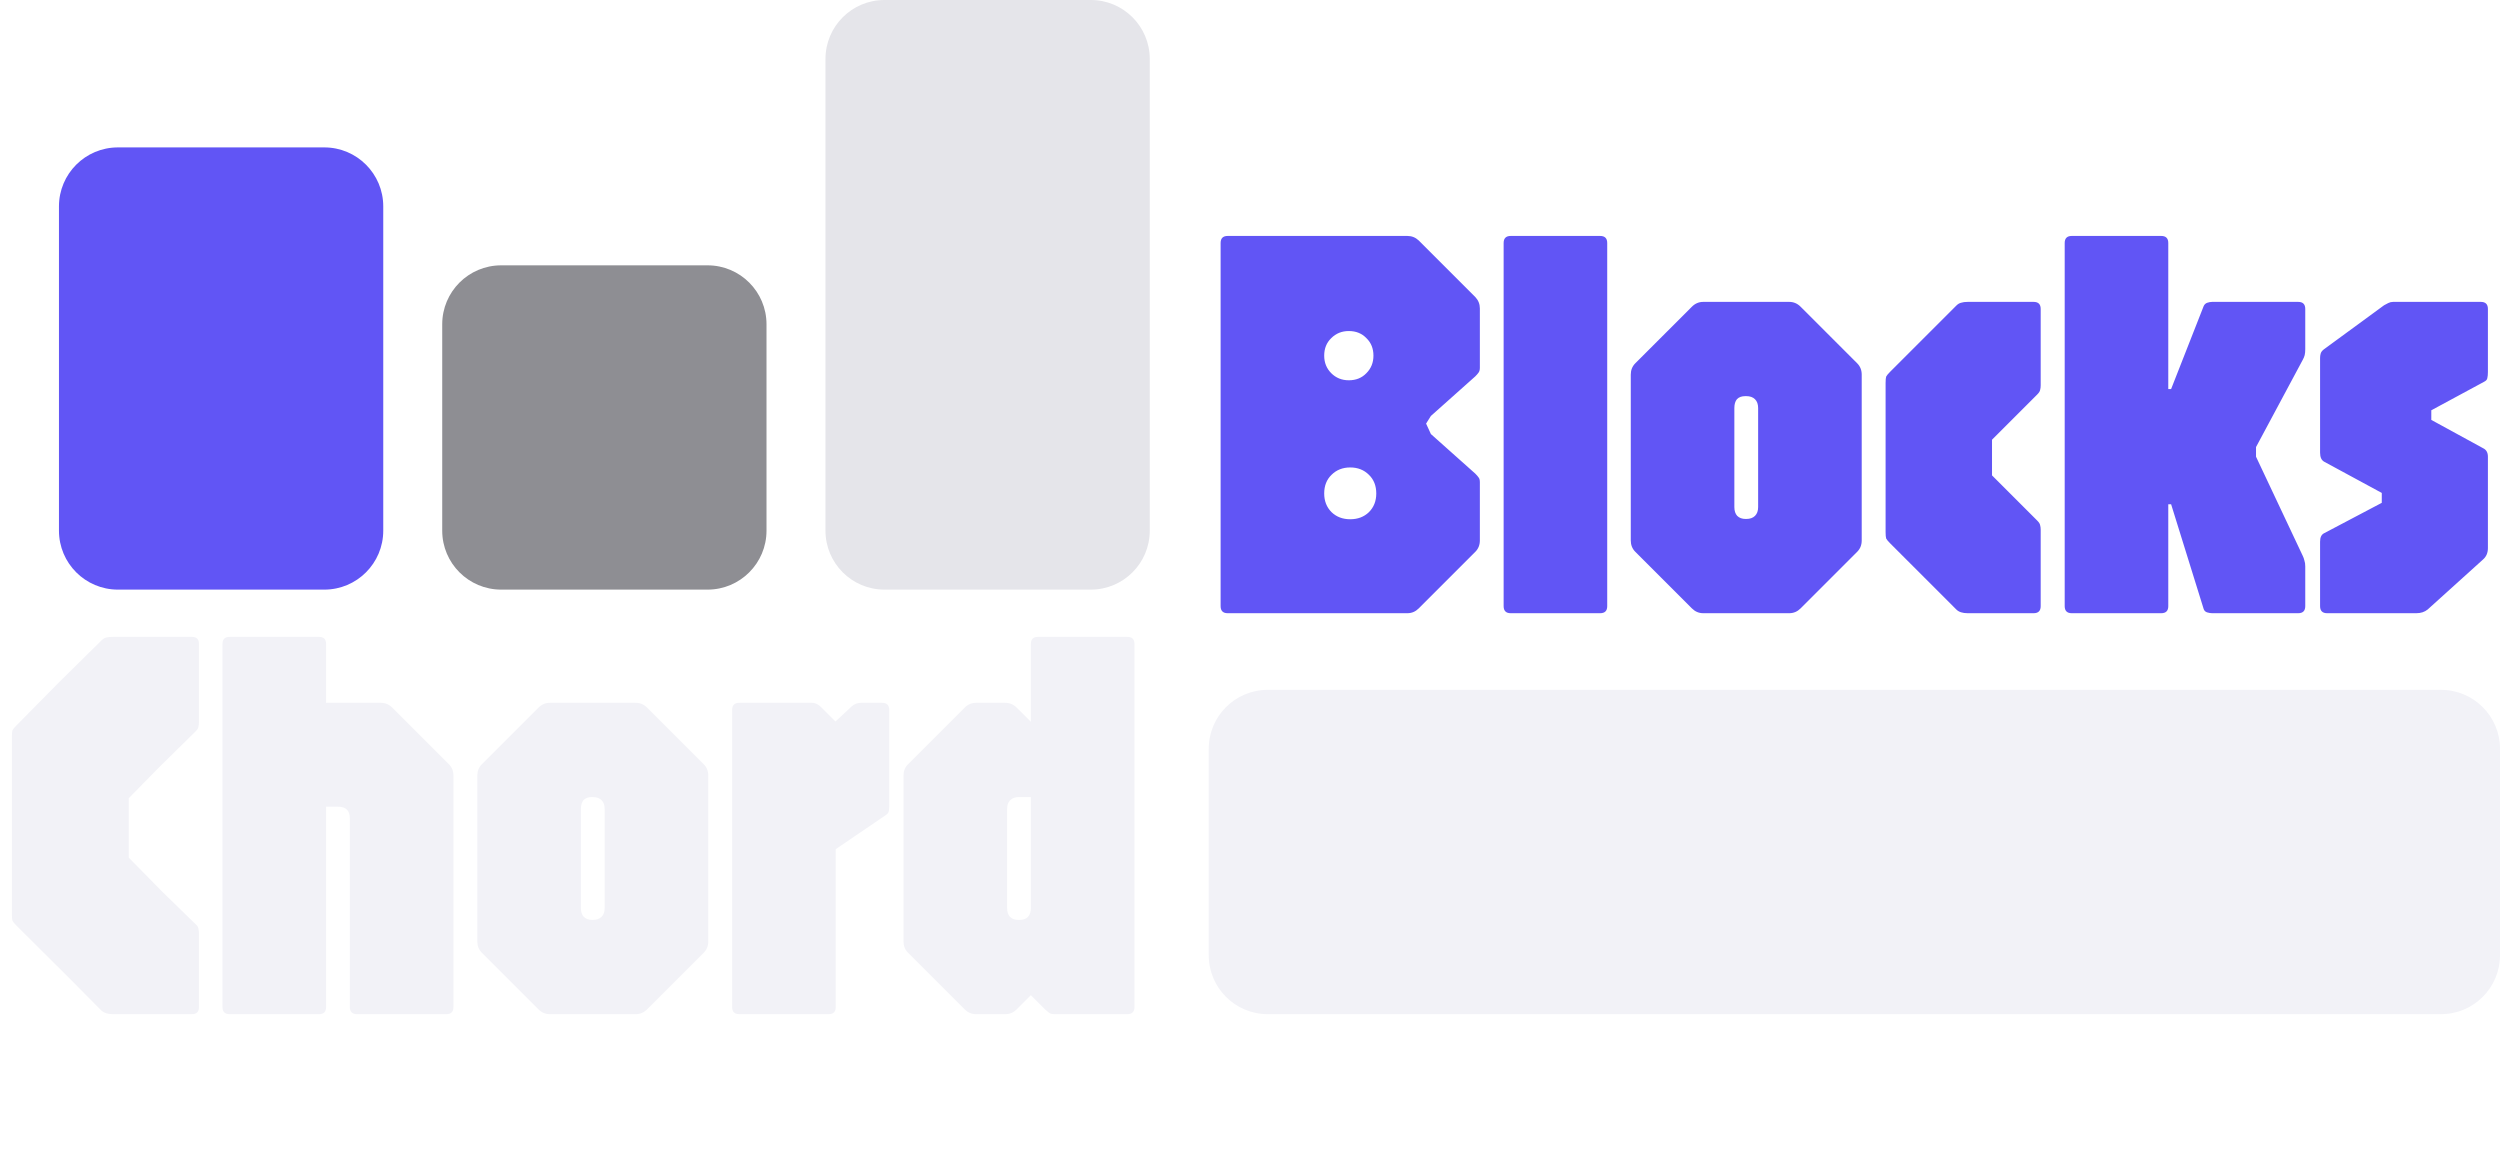
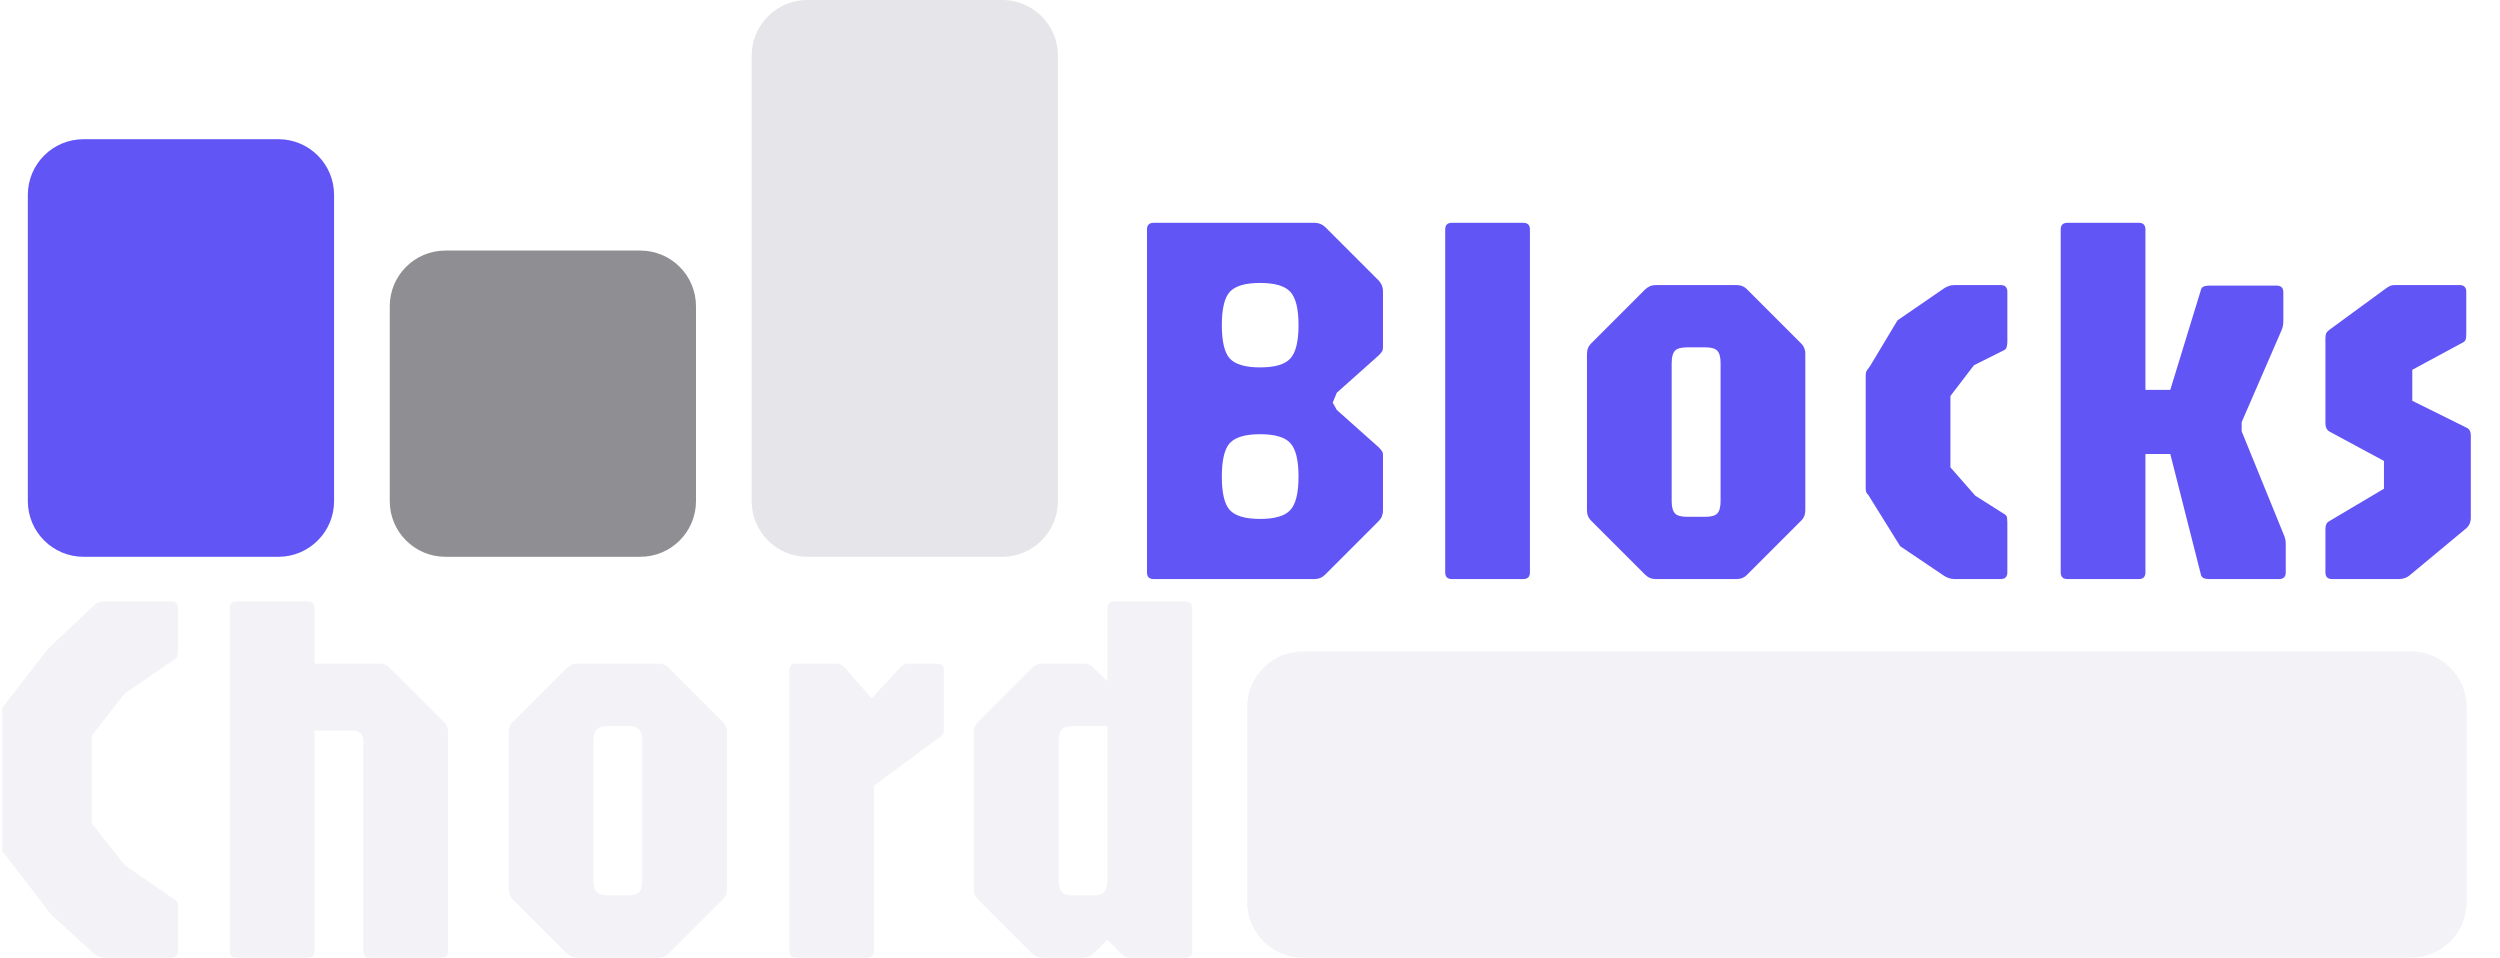
- <svg xmlns="http://www.w3.org/2000/svg" width="424" height="196" viewBox="0 0 424 196" fill="none">
-   <path d="M19.104 172C18.272 172 17.632 171.792 17.184 171.376L11.856 166L2.784 156.976C2.432 156.624 2.208 156.352 2.112 156.16C2.048 155.936 2.016 155.568 2.016 155.056V124.96C2.016 124.416 2.048 124.048 2.112 123.856C2.208 123.664 2.432 123.392 2.784 123.04L9.984 115.744L17.184 108.64C17.472 108.352 17.76 108.176 18.048 108.112C18.336 108.048 18.688 108.016 19.104 108.016H32.544C33.344 108.016 33.744 108.416 33.744 109.216V122.464C33.744 122.752 33.712 123.024 33.648 123.28C33.616 123.504 33.472 123.744 33.216 124L26.88 130.24L21.84 135.376V145.456L27.504 151.216L33.216 156.784C33.472 157.008 33.616 157.248 33.648 157.504C33.712 157.76 33.744 158.032 33.744 158.32V170.8C33.744 171.6 33.344 172 32.544 172H19.104ZM38.935 172C38.135 172 37.735 171.6 37.735 170.8V109.216C37.735 108.416 38.135 108.016 38.935 108.016H54.103C54.903 108.016 55.303 108.416 55.303 109.216V119.2H64.615C65.351 119.2 65.991 119.472 66.535 120.016L76.135 129.616C76.647 130.128 76.903 130.768 76.903 131.536V170.8C76.903 171.6 76.503 172 75.703 172H60.535C59.735 172 59.335 171.6 59.335 170.8V138.784C59.335 137.472 58.663 136.816 57.319 136.816H55.303V170.8C55.303 171.6 54.903 172 54.103 172H38.935ZM93.242 172C92.505 172 91.865 171.728 91.322 171.184L81.722 161.584C81.21 161.072 80.954 160.432 80.954 159.664V131.536C80.954 130.768 81.21 130.128 81.722 129.616L91.322 120.016C91.865 119.472 92.505 119.2 93.242 119.2H107.834C108.57 119.2 109.21 119.472 109.754 120.016L119.354 129.616C119.866 130.128 120.122 130.768 120.122 131.536V159.664C120.122 160.432 119.866 161.072 119.354 161.584L109.754 171.184C109.21 171.728 108.57 172 107.834 172H93.242ZM100.442 156.016H100.538C101.178 156.016 101.674 155.84 102.026 155.488C102.378 155.136 102.554 154.64 102.554 154V137.2C102.554 136.56 102.378 136.064 102.026 135.712C101.674 135.36 101.178 135.184 100.538 135.184H100.394C99.754 135.184 99.273 135.36 98.954 135.712C98.665 136.064 98.522 136.56 98.522 137.2V154C98.522 154.64 98.681 155.136 99.001 155.488C99.353 155.84 99.834 156.016 100.442 156.016ZM125.372 172C124.572 172 124.172 171.6 124.172 170.8V120.4C124.172 119.6 124.572 119.2 125.372 119.2H137.756C138.3 119.2 138.828 119.472 139.34 120.016L141.692 122.368L144.476 119.776C144.924 119.392 145.436 119.2 146.012 119.2H149.612C150.412 119.2 150.812 119.6 150.812 120.4V136.72C150.812 137.232 150.764 137.584 150.668 137.776C150.604 137.936 150.428 138.112 150.14 138.304L141.74 144.016V170.8C141.74 171.6 141.34 172 140.54 172H125.372ZM165.523 172C164.787 172 164.147 171.728 163.603 171.184L154.003 161.584C153.491 161.072 153.235 160.432 153.235 159.664V131.536C153.235 130.768 153.491 130.128 154.003 129.616L163.603 120.016C164.147 119.472 164.787 119.2 165.523 119.2H170.515C171.251 119.2 171.891 119.472 172.435 120.016L174.835 122.416V109.216C174.835 108.416 175.235 108.016 176.035 108.016H191.203C192.003 108.016 192.403 108.416 192.403 109.216V170.8C192.403 171.6 192.003 172 191.203 172H178.819C178.403 172 178.099 171.92 177.907 171.76C177.715 171.6 177.491 171.408 177.235 171.184L174.835 168.784L172.435 171.184C171.891 171.728 171.251 172 170.515 172H165.523ZM172.723 156.016H172.915C173.555 156.016 174.035 155.84 174.355 155.488C174.675 155.136 174.835 154.64 174.835 154V135.184H172.819C172.179 135.184 171.683 135.36 171.331 135.712C170.979 136.064 170.803 136.56 170.803 137.2V154C170.803 154.64 170.963 155.136 171.283 155.488C171.635 155.84 172.115 156.016 172.723 156.016Z" fill="#F2F2F7" />
-   <path d="M208.216 104C207.416 104 207.016 103.6 207.016 102.8V41.216C207.016 40.416 207.416 40.016 208.216 40.016H238.696C239.432 40.016 240.072 40.272 240.616 40.784L250.216 50.384C250.728 50.928 250.984 51.568 250.984 52.304V62.384C250.984 62.704 250.92 62.96 250.792 63.152C250.664 63.344 250.472 63.568 250.216 63.824L242.68 70.544L241.864 71.84L242.68 73.616L250.216 80.336C250.472 80.592 250.664 80.816 250.792 81.008C250.92 81.168 250.984 81.424 250.984 81.776V91.664C250.984 92.432 250.728 93.072 250.216 93.584L240.616 103.184C240.072 103.728 239.432 104 238.696 104H208.216ZM229 88.064C230.28 88.064 231.336 87.664 232.168 86.864C233 86.032 233.416 84.976 233.416 83.696C233.416 82.384 233 81.328 232.168 80.528C231.336 79.696 230.28 79.28 229 79.28C227.72 79.28 226.664 79.696 225.832 80.528C225 81.328 224.584 82.384 224.584 83.696C224.584 84.976 225 86.032 225.832 86.864C226.664 87.664 227.72 88.064 229 88.064ZM228.76 64.496C229.976 64.496 230.968 64.096 231.736 63.296C232.536 62.496 232.936 61.504 232.936 60.32C232.936 59.104 232.536 58.112 231.736 57.344C230.968 56.544 229.976 56.144 228.76 56.144C227.576 56.144 226.584 56.544 225.784 57.344C224.984 58.112 224.584 59.104 224.584 60.32C224.584 61.504 224.984 62.496 225.784 63.296C226.584 64.096 227.576 64.496 228.76 64.496ZM256.216 104C255.416 104 255.016 103.6 255.016 102.8V41.216C255.016 40.416 255.416 40.016 256.216 40.016H271.384C272.184 40.016 272.584 40.416 272.584 41.216V102.8C272.584 103.6 272.184 104 271.384 104H256.216ZM288.867 104C288.131 104 287.491 103.728 286.947 103.184L277.347 93.584C276.835 93.072 276.579 92.432 276.579 91.664V63.536C276.579 62.768 276.835 62.128 277.347 61.616L286.947 52.016C287.491 51.472 288.131 51.2 288.867 51.2H303.459C304.195 51.2 304.835 51.472 305.379 52.016L314.979 61.616C315.491 62.128 315.747 62.768 315.747 63.536V91.664C315.747 92.432 315.491 93.072 314.979 93.584L305.379 103.184C304.835 103.728 304.195 104 303.459 104H288.867ZM296.067 88.016H296.163C296.803 88.016 297.299 87.84 297.651 87.488C298.003 87.136 298.179 86.64 298.179 86V69.2C298.179 68.56 298.003 68.064 297.651 67.712C297.299 67.36 296.803 67.184 296.163 67.184H296.019C295.379 67.184 294.899 67.36 294.579 67.712C294.291 68.064 294.147 68.56 294.147 69.2V86C294.147 86.64 294.307 87.136 294.627 87.488C294.979 87.84 295.459 88.016 296.067 88.016ZM333.717 104C332.853 104 332.213 103.792 331.797 103.376L326.325 97.904L320.565 92.144C320.213 91.792 319.989 91.52 319.893 91.328C319.829 91.104 319.797 90.736 319.797 90.224V64.976C319.797 64.432 319.829 64.064 319.893 63.872C319.989 63.68 320.213 63.408 320.565 63.056L326.277 57.344L331.797 51.824C332.053 51.568 332.325 51.408 332.613 51.344C332.901 51.248 333.269 51.2 333.717 51.2H344.901C345.701 51.2 346.101 51.6 346.101 52.4V65.36C346.101 65.648 346.069 65.904 346.005 66.128C345.973 66.352 345.813 66.608 345.525 66.896L341.637 70.784L337.845 74.576V80.624L341.301 84.08L345.525 88.304C345.813 88.592 345.973 88.848 346.005 89.072C346.069 89.296 346.101 89.552 346.101 89.84V102.8C346.101 103.6 345.701 104 344.901 104H333.717ZM375.18 104C374.924 104 374.636 103.952 374.316 103.856C374.028 103.76 373.836 103.568 373.74 103.28L368.22 85.52H367.74V65.984H368.22L373.74 51.92C373.868 51.632 374.076 51.44 374.364 51.344C374.652 51.248 374.924 51.2 375.18 51.2H389.772C390.572 51.2 390.972 51.6 390.972 52.4V59.216C390.972 59.6 390.94 59.936 390.876 60.224C390.812 60.48 390.7 60.752 390.54 61.04L382.62 75.824V77.456L390.54 94.256C390.668 94.512 390.764 94.784 390.828 95.072C390.924 95.328 390.972 95.664 390.972 96.08V102.8C390.972 103.6 390.572 104 389.772 104H375.18ZM351.372 104C350.572 104 350.172 103.6 350.172 102.8V41.216C350.172 40.416 350.572 40.016 351.372 40.016H366.54C367.34 40.016 367.74 40.416 367.74 41.216V102.8C367.74 103.6 367.34 104 366.54 104H351.372ZM394.685 104C393.885 104 393.485 103.6 393.485 102.8V91.856C393.485 91.12 393.725 90.64 394.205 90.416L403.949 85.28V83.6L394.205 78.32C393.725 78.064 393.485 77.552 393.485 76.784V60.704C393.485 60.448 393.517 60.208 393.581 59.984C393.645 59.728 393.821 59.488 394.109 59.264L404.333 51.776C404.557 51.648 404.797 51.52 405.053 51.392C405.309 51.264 405.581 51.2 405.869 51.2H420.749C421.549 51.2 421.949 51.6 421.949 52.4V63.104C421.949 63.52 421.917 63.856 421.853 64.112C421.821 64.368 421.645 64.576 421.325 64.736L412.349 69.584V71.216L421.133 76.016C421.677 76.272 421.949 76.752 421.949 77.456V92.96C421.949 93.76 421.677 94.4 421.133 94.88L411.725 103.376C411.213 103.792 410.573 104 409.805 104H394.685Z" fill="#6155F5" />
-   <rect x="10" y="25" width="55" height="75" rx="10" fill="#6155F5" />
-   <rect x="75" y="45" width="55" height="55" rx="10" fill="#8E8E93" />
-   <rect x="140" width="55" height="100" rx="10" fill="#E5E5EA" />
-   <rect x="205" y="117" width="219" height="55" rx="10" fill="#F2F2F7" />
+ <svg xmlns="http://www.w3.org/2000/svg" width="449" height="172" viewBox="0 0 449 172" fill="none">
+   <path d="M18.904 172C18.168 172 17.528 171.792 16.984 171.376L9.16 164.224L1.24 153.904C0.888 153.456 0.664 153.184 0.568 153.088C0.472 152.96 0.424 152.672 0.424 152.224V127.744C0.424 127.296 0.472 127.008 0.568 126.88C0.696 126.752 0.92 126.48 1.24 126.064L8.584 116.56L16.984 108.64C17.336 108.352 17.608 108.176 17.8 108.112C18.024 108.048 18.392 108.016 18.904 108.016H30.76C31.56 108.016 31.96 108.416 31.96 109.216V116.896C31.96 117.152 31.928 117.424 31.864 117.712C31.832 117.968 31.672 118.192 31.384 118.384L22.36 124.576L16.456 132.16V147.856L22.456 155.44L31.384 161.584C31.64 161.744 31.8 161.936 31.864 162.16C31.928 162.384 31.96 162.624 31.96 162.88V170.8C31.96 171.6 31.56 172 30.76 172H18.904Z" fill="#F2F2F7" />
+   <path d="M42.46 172C41.66 172 41.26 171.6 41.26 170.8V109.216C41.26 108.416 41.66 108.016 42.46 108.016H55.276C56.076 108.016 56.476 108.416 56.476 109.216V119.2H68.14C68.876 119.2 69.516 119.472 70.06 120.016L79.66 129.616C80.204 130.128 80.476 130.768 80.476 131.536V170.8C80.476 171.6 80.076 172 79.276 172H66.46C65.66 172 65.26 171.6 65.26 170.8V133.216C65.26 131.872 64.588 131.2 63.244 131.2H56.476V170.8C56.476 171.6 56.076 172 55.276 172H42.46Z" fill="#F2F2F7" />
+   <path d="M103.697 172C102.961 172 102.321 171.728 101.777 171.184L92.177 161.584C91.633 161.072 91.362 160.432 91.362 159.664V131.536C91.362 130.768 91.633 130.128 92.177 129.616L101.777 120.016C102.321 119.472 102.961 119.2 103.697 119.2H118.242C119.01 119.2 119.649 119.472 120.161 120.016L129.762 129.616C130.306 130.128 130.577 130.768 130.577 131.536V159.664C130.577 160.432 130.306 161.072 129.762 161.584L120.161 171.184C119.649 171.728 119.01 172 118.242 172H103.697ZM109.313 160.816H112.674C113.698 160.816 114.402 160.608 114.785 160.192C115.17 159.776 115.361 159.04 115.361 157.984V133.216C115.361 132.16 115.17 131.424 114.785 131.008C114.402 130.592 113.698 130.384 112.674 130.384H109.313C108.257 130.384 107.537 130.592 107.153 131.008C106.769 131.424 106.577 132.16 106.577 133.216V157.984C106.577 159.04 106.769 159.776 107.153 160.192C107.537 160.608 108.257 160.816 109.313 160.816Z" fill="#F2F2F7" />
+   <path d="M142.96 172C142.16 172 141.76 171.6 141.76 170.8V120.4C141.76 119.6 142.16 119.2 142.96 119.2H150.256C150.864 119.2 151.392 119.472 151.84 120.016L156.544 125.44L161.776 119.776C162.128 119.392 162.576 119.2 163.12 119.2H168.304C169.104 119.2 169.504 119.6 169.504 120.4V130.72C169.504 131.232 169.472 131.584 169.408 131.776C169.344 131.936 169.168 132.112 168.88 132.304L156.976 141.088V170.8C156.976 171.6 156.576 172 155.776 172H142.96Z" fill="#F2F2F7" />
+   <path d="M187.229 172C186.493 172 185.853 171.728 185.309 171.184L175.709 161.584C175.165 161.072 174.893 160.432 174.893 159.664V131.536C174.893 130.768 175.165 130.128 175.709 129.616L185.309 120.016C185.853 119.472 186.493 119.2 187.229 119.2H194.573C195.341 119.2 195.981 119.472 196.493 120.016L198.893 122.416V109.216C198.893 108.416 199.293 108.016 200.093 108.016H212.909C213.709 108.016 214.109 108.416 214.109 109.216V170.8C214.109 171.6 213.709 172 212.909 172H202.925C202.509 172 202.189 171.92 201.965 171.76C201.773 171.6 201.549 171.408 201.293 171.184L198.893 168.784L196.493 171.184C195.981 171.728 195.341 172 194.573 172H187.229ZM192.845 160.816H196.205C197.229 160.816 197.933 160.608 198.317 160.192C198.701 159.776 198.893 159.04 198.893 157.984V130.384H192.845C191.789 130.384 191.069 130.592 190.685 131.008C190.301 131.424 190.109 132.16 190.109 133.216V157.984C190.109 159.04 190.301 159.776 190.685 160.192C191.069 160.608 191.789 160.816 192.845 160.816Z" fill="#F2F2F7" />
+   <path d="M207.2 104C206.4 104 206 103.6 206 102.8V41.216C206 40.416 206.4 40.016 207.2 40.016H236.096C236.832 40.016 237.472 40.272 238.016 40.784L247.616 50.384C248.128 50.928 248.384 51.568 248.384 52.304V62.384C248.384 62.704 248.32 62.96 248.192 63.152C248.064 63.344 247.872 63.568 247.616 63.824L240.08 70.544L239.36 72.32L240.08 73.616L247.616 80.336C247.872 80.592 248.064 80.816 248.192 81.008C248.32 81.168 248.384 81.424 248.384 81.776V91.664C248.384 92.432 248.128 93.072 247.616 93.584L238.016 103.184C237.472 103.728 236.832 104 236.096 104H207.2ZM226.304 93.2C228.96 93.2 230.768 92.672 231.728 91.616C232.72 90.56 233.216 88.56 233.216 85.616C233.216 82.64 232.72 80.624 231.728 79.568C230.768 78.512 228.96 77.984 226.304 77.984C223.68 77.984 221.872 78.512 220.88 79.568C219.92 80.624 219.44 82.64 219.44 85.616C219.44 88.56 219.92 90.56 220.88 91.616C221.872 92.672 223.68 93.2 226.304 93.2ZM226.304 65.984C228.96 65.984 230.768 65.456 231.728 64.4C232.72 63.344 233.216 61.344 233.216 58.4C233.216 55.456 232.72 53.456 231.728 52.4C230.768 51.344 228.96 50.816 226.304 50.816C223.68 50.816 221.872 51.344 220.88 52.4C219.92 53.456 219.44 55.456 219.44 58.4C219.44 61.344 219.92 63.344 220.88 64.4C221.872 65.456 223.68 65.984 226.304 65.984ZM260.759 104C259.959 104 259.559 103.6 259.559 102.8V41.216C259.559 40.416 259.959 40.016 260.759 40.016H273.575C274.375 40.016 274.775 40.416 274.775 41.216V102.8C274.775 103.6 274.375 104 273.575 104H260.759ZM297.354 104C296.618 104 295.978 103.728 295.434 103.184L285.834 93.584C285.29 93.072 285.018 92.432 285.018 91.664V63.536C285.018 62.768 285.29 62.128 285.834 61.616L295.434 52.016C295.978 51.472 296.618 51.2 297.354 51.2H311.898C312.666 51.2 313.306 51.472 313.818 52.016L323.418 61.616C323.962 62.128 324.234 62.768 324.234 63.536V91.664C324.234 92.432 323.962 93.072 323.418 93.584L313.818 103.184C313.306 103.728 312.666 104 311.898 104H297.354ZM302.97 92.816H306.33C307.354 92.816 308.058 92.608 308.442 92.192C308.826 91.776 309.018 91.04 309.018 89.984V65.216C309.018 64.16 308.826 63.424 308.442 63.008C308.058 62.592 307.354 62.384 306.33 62.384H302.97C301.914 62.384 301.194 62.592 300.81 63.008C300.426 63.424 300.234 64.16 300.234 65.216V89.984C300.234 91.04 300.426 91.776 300.81 92.192C301.194 92.608 301.914 92.816 302.97 92.816ZM351.016 104C350.376 104 349.736 103.792 349.096 103.376L341.272 98.096L335.896 89.456C335.672 89.04 335.48 88.768 335.32 88.64C335.16 88.48 335.08 88.16 335.08 87.68V67.52C335.08 67.04 335.144 66.72 335.272 66.56C335.4 66.4 335.608 66.112 335.896 65.696L340.792 57.536L349.096 51.824C349.384 51.632 349.672 51.488 349.96 51.392C350.248 51.264 350.6 51.2 351.016 51.2H359.32C360.12 51.2 360.52 51.6 360.52 52.4V61.376C360.52 61.632 360.488 61.904 360.424 62.192C360.392 62.48 360.248 62.704 359.992 62.864L354.52 65.6L350.296 71.12V83.936L354.76 89.024L359.992 92.336C360.312 92.528 360.472 92.768 360.472 93.056C360.504 93.312 360.52 93.568 360.52 93.824V102.8C360.52 103.6 360.12 104 359.32 104H351.016ZM396.744 104C396.328 104 395.992 103.936 395.736 103.808C395.512 103.68 395.368 103.504 395.304 103.28L389.784 81.536H385.32V70.016H389.784L395.304 52.016C395.368 51.76 395.512 51.584 395.736 51.488C395.992 51.36 396.328 51.296 396.744 51.296H408.888C409.688 51.296 410.088 51.696 410.088 52.496V57.584C410.088 58.032 410.056 58.384 409.992 58.64C409.928 58.896 409.832 59.168 409.704 59.456L402.6 75.824V77.456L410.088 95.84C410.248 96.192 410.36 96.512 410.424 96.8C410.488 97.056 410.52 97.344 410.52 97.664V102.8C410.52 103.6 410.12 104 409.32 104H396.744ZM371.304 104C370.504 104 370.104 103.6 370.104 102.8V41.216C370.104 40.416 370.504 40.016 371.304 40.016H384.12C384.92 40.016 385.32 40.416 385.32 41.216V102.8C385.32 103.6 384.92 104 384.12 104H371.304ZM418.847 104C418.047 104 417.647 103.6 417.647 102.8V95.024C417.647 94.288 417.887 93.808 418.367 93.584L428.159 87.776V82.784L418.367 77.504C417.887 77.216 417.647 76.72 417.647 76.016V60.704C417.647 60.352 417.695 60.064 417.791 59.84C417.919 59.616 418.095 59.424 418.319 59.264L428.543 51.776C428.895 51.52 429.183 51.36 429.407 51.296C429.631 51.232 429.855 51.2 430.079 51.2H441.743C442.543 51.2 442.943 51.6 442.943 52.4V59.936C442.943 60.48 442.895 60.848 442.799 61.04C442.735 61.232 442.575 61.392 442.319 61.52L433.247 66.416V71.984L442.943 76.784C443.487 77.008 443.759 77.488 443.759 78.224V92.96C443.759 93.76 443.487 94.4 442.943 94.88L432.719 103.376C432.207 103.792 431.567 104 430.799 104H418.847Z" fill="#6155F5" />
+   <rect x="5" y="25" width="55" height="75" rx="10" fill="#6155F5" />
+   <rect x="70" y="45" width="55" height="55" rx="10" fill="#8E8E93" />
+   <rect x="135" width="55" height="100" rx="10" fill="#E5E5EA" />
+   <rect x="224" y="117" width="219" height="55" rx="10" fill="#F2F2F7" />
</svg>
